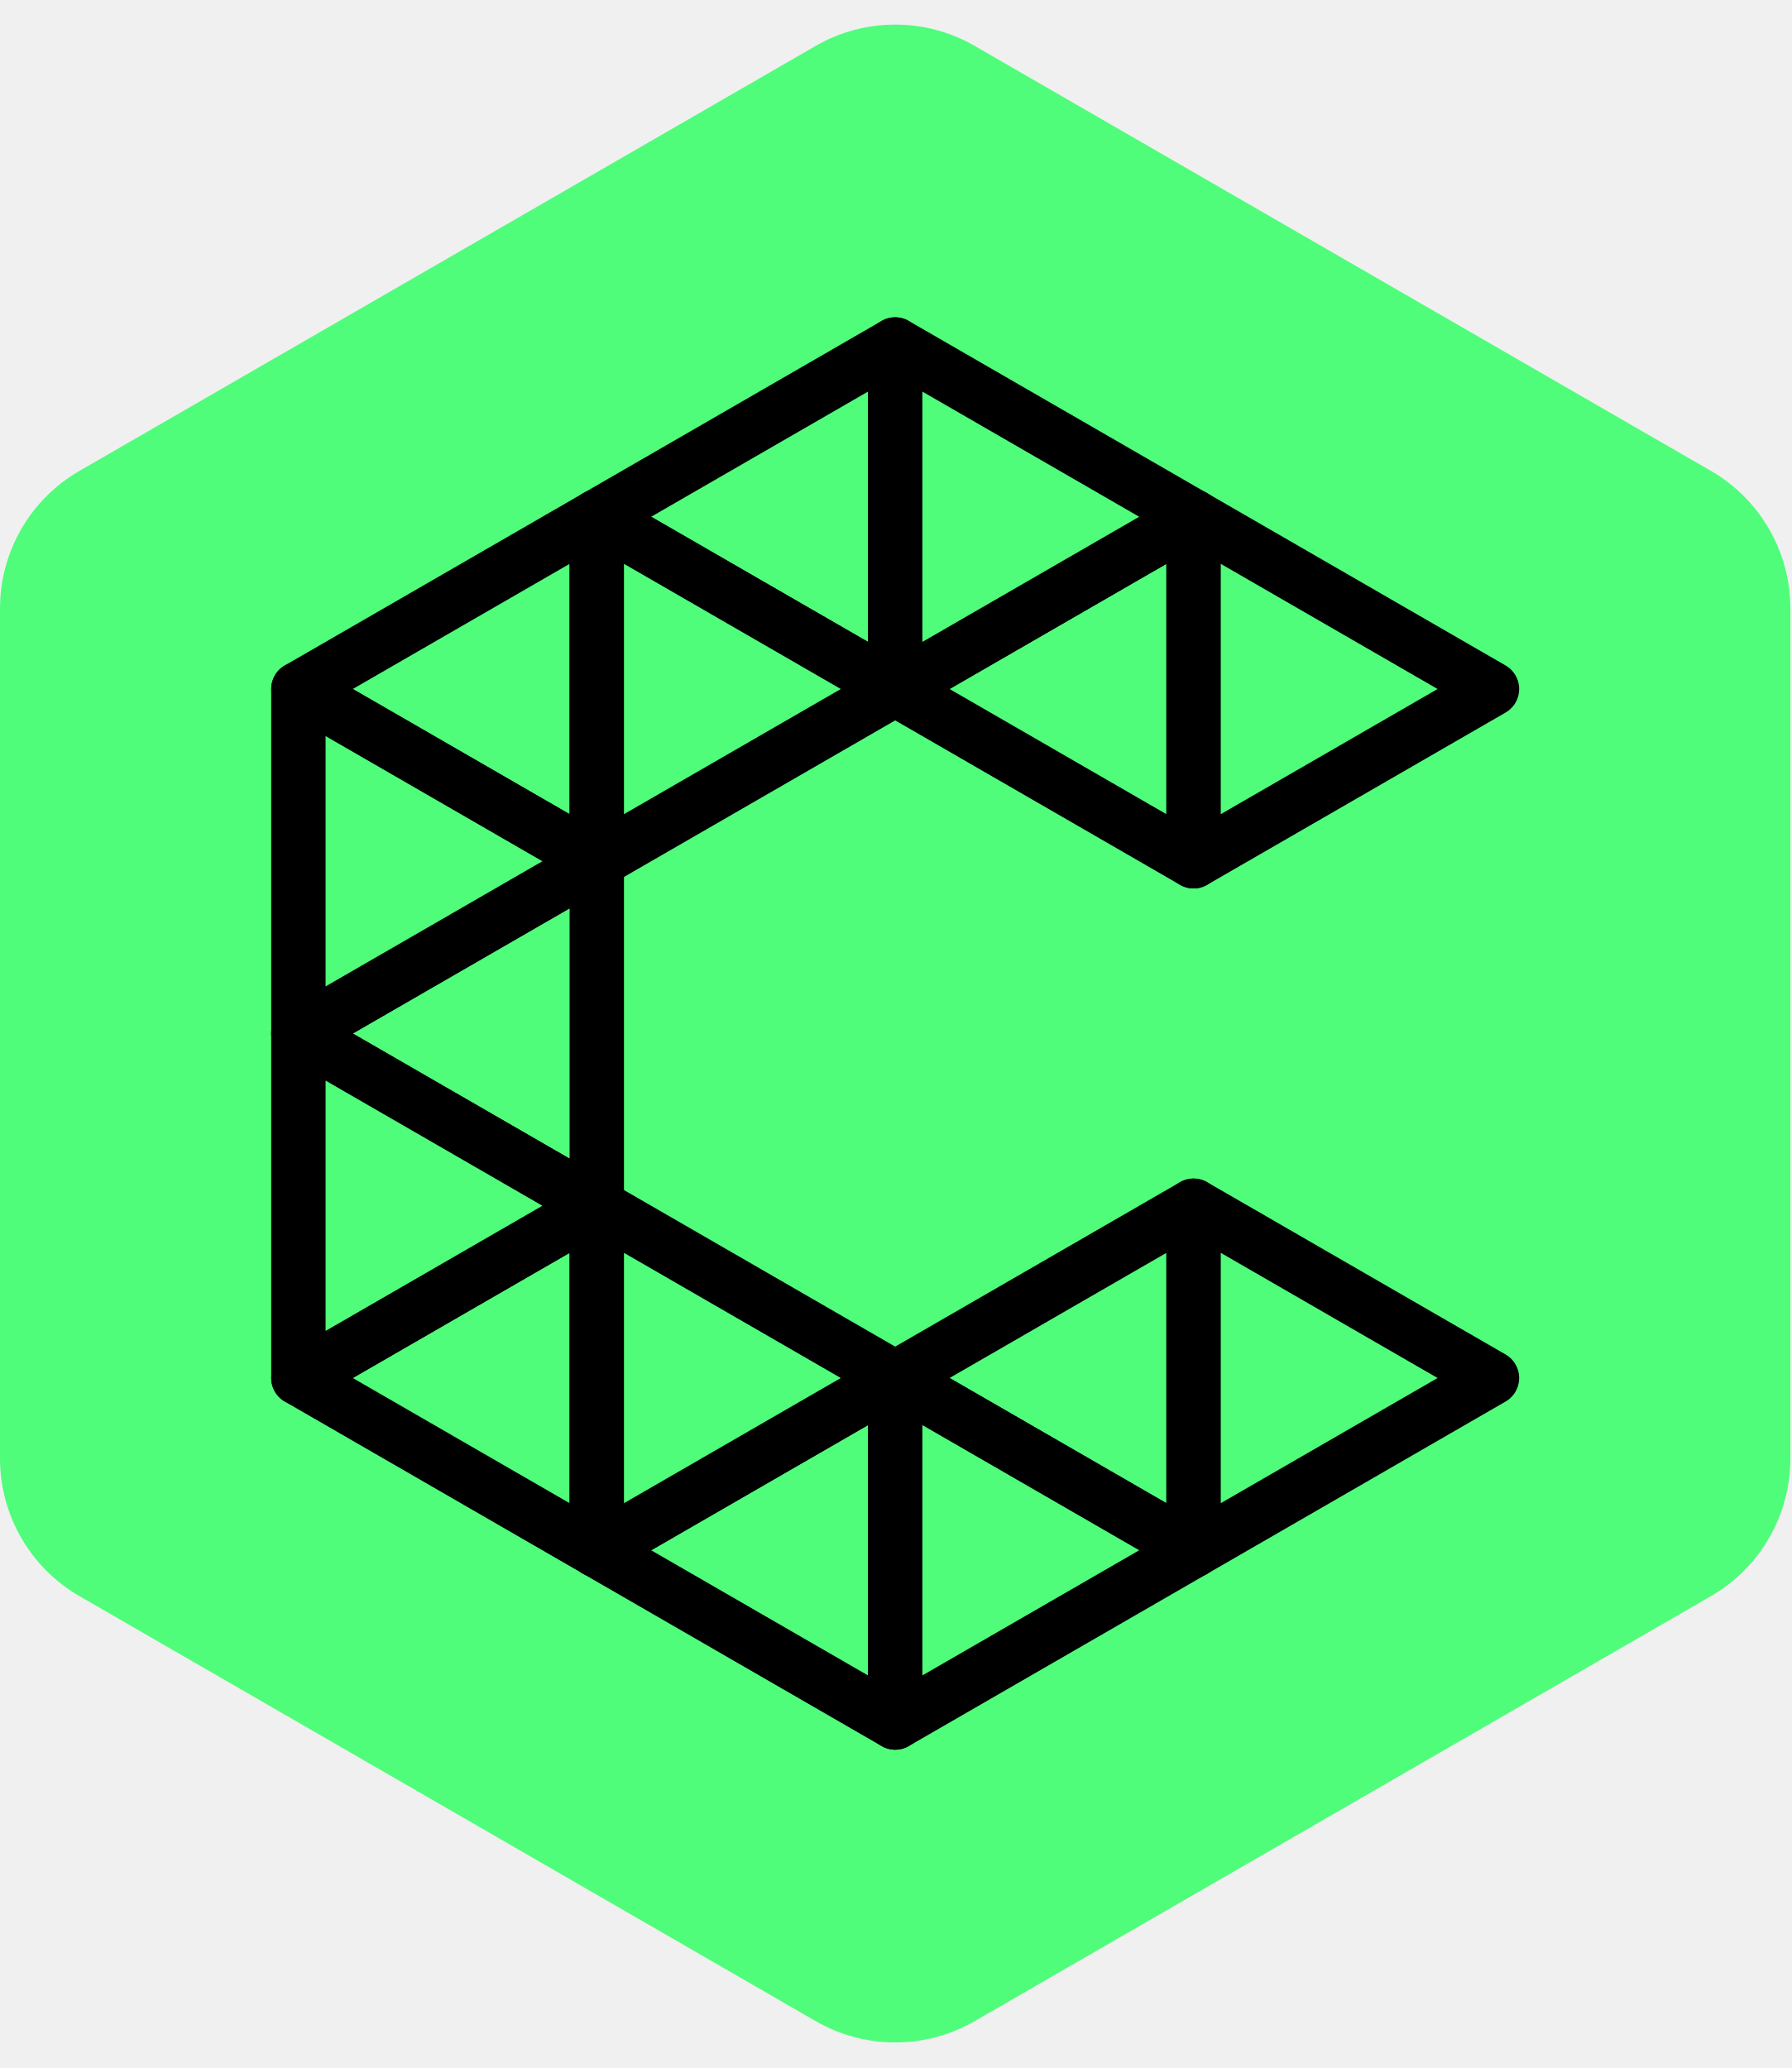
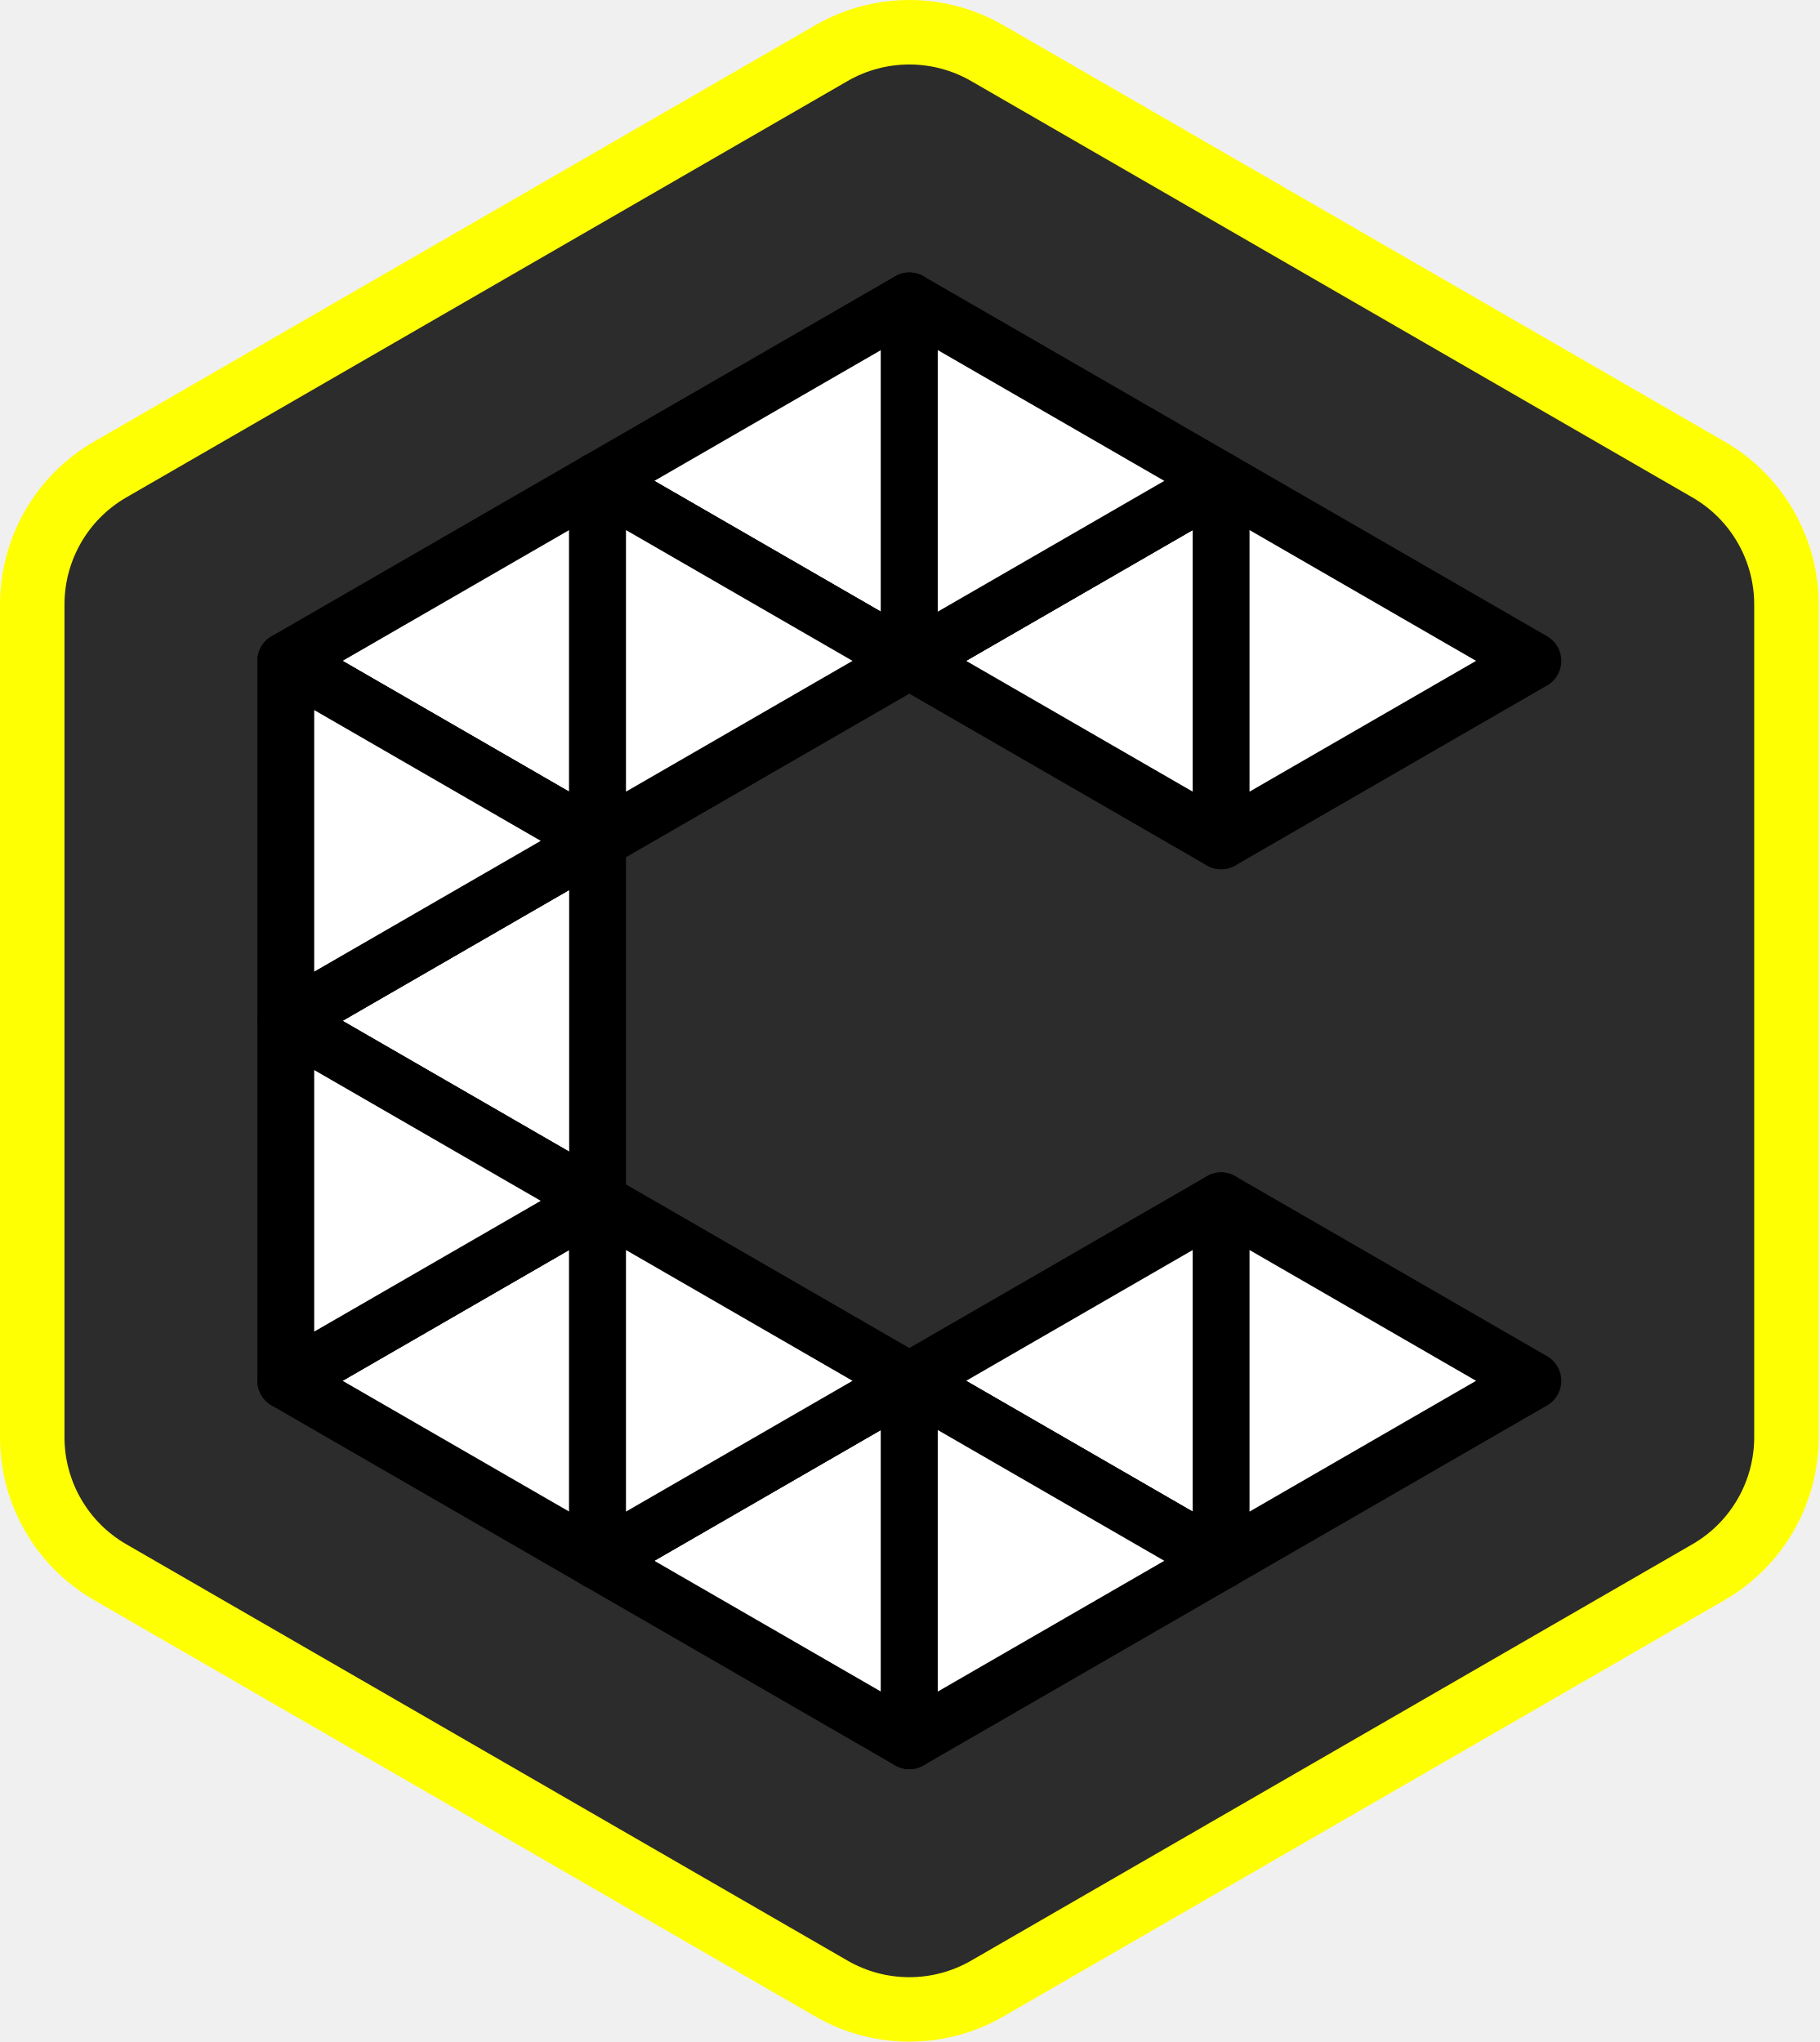
- <svg xmlns="http://www.w3.org/2000/svg" width="100%" height="100%" viewBox="0 0 614 709" version="1.1" xml:space="preserve" style="fill-rule:evenodd;clip-rule:evenodd;stroke-linecap:round;stroke-linejoin:round;stroke-miterlimit:1.5;">
-   <g transform="matrix(1,0,0,1,-306.8594,-2244.094)">
-     <path d="M306.859,2452.727C306.859,2433.255 317.247,2415.262 334.111,2405.526C392.326,2371.915 528.252,2293.439 586.468,2259.828C603.331,2250.092 624.107,2250.092 640.97,2259.828C699.186,2293.439 835.111,2371.915 893.327,2405.526C910.19,2415.262 920.578,2433.255 920.578,2452.727C920.578,2519.949 920.578,2676.902 920.578,2744.124C920.578,2763.595 910.19,2781.588 893.327,2791.324C835.111,2824.935 699.186,2903.412 640.97,2937.022C624.107,2946.758 603.331,2946.758 586.468,2937.022C528.252,2903.412 392.326,2824.935 334.111,2791.324C317.247,2781.588 306.859,2763.595 306.859,2744.124L306.859,2452.727Z" style="fill:rgb(79,253,122);" />
-     <g>
-       <path d="M613.719,2716.535L716.005,2657.48L716.005,2775.591L613.719,2716.535Z" style="fill:rgb(79,253,122);stroke:black;stroke-width:18.64px;" />
+ <svg xmlns="http://www.w3.org/2000/svg" width="100%" height="100%" viewBox="0 0 597 670" version="1.1" xml:space="preserve" style="fill-rule:evenodd;clip-rule:evenodd;stroke-linejoin:round;stroke-miterlimit:2;">
+   <g transform="matrix(1,0,0,1,-8.523022,-19.38523)">
+     <g transform="matrix(1,0,0,1,-306.8594,-2244.094)">
+       <g transform="matrix(0.937748,0,0,0.937748,38.20542,161.7581)">
+         <path d="M306.859,2452.727C306.859,2433.255 317.247,2415.262 334.111,2405.526C392.326,2371.915 528.252,2293.439 586.468,2259.828C603.331,2250.092 624.107,2250.092 640.97,2259.828C699.186,2293.439 835.111,2371.915 893.327,2405.526C910.19,2415.262 920.578,2433.255 920.578,2452.727L920.578,2744.124C920.578,2763.595 910.19,2781.588 893.327,2791.324C835.111,2824.935 699.186,2903.412 640.97,2937.022C624.107,2946.758 603.331,2946.758 586.468,2937.022C528.252,2903.412 392.326,2824.935 334.111,2791.324C317.247,2781.588 306.859,2763.595 306.859,2744.124L306.859,2452.727Z" style="fill:rgb(44,44,44);stroke:rgb(255,255,3);stroke-width:22.56px;" />
+       </g>
+     </g>
+     <g transform="matrix(1,0,0,1,-306.8594,-2244.094)">
+       <path d="M613.719,2716.535L716.005,2657.48L716.005,2775.591L613.719,2716.535Z" style="fill:white;stroke:black;stroke-width:18.64px;stroke-linecap:round;stroke-miterlimit:1.5;" />
      <g transform="matrix(1,0,0,1,-102.2865,-295.2756)">
-         <path d="M613.719,2716.535L716.005,2657.48L716.005,2775.591L613.719,2716.535Z" style="fill:rgb(79,253,122);stroke:black;stroke-width:18.64px;" />
+         <path d="M613.719,2716.535L716.005,2657.48L716.005,2775.591L613.719,2716.535Z" style="fill:white;stroke:black;stroke-width:18.64px;stroke-linecap:round;stroke-miterlimit:1.5;" />
      </g>
-       <g transform="matrix(1,0,0,1,-0,-236.2205)">
-         <path d="M613.719,2716.535L716.005,2657.48L716.005,2775.591L613.719,2716.535Z" style="fill:rgb(79,253,122);stroke:black;stroke-width:18.64px;" />
+       <g transform="matrix(1,0,0,1,0,-236.2205)">
+         <path d="M613.719,2716.535L716.005,2657.48L716.005,2775.591L613.719,2716.535Z" style="fill:white;stroke:black;stroke-width:18.64px;stroke-linecap:round;stroke-miterlimit:1.5;" />
      </g>
      <g transform="matrix(1,0,0,1,-102.2865,59.05512)">
-         <path d="M613.719,2716.535L716.005,2657.48L716.005,2775.591L613.719,2716.535Z" style="fill:rgb(79,253,122);stroke:black;stroke-width:18.64px;" />
+         <path d="M613.719,2716.535L716.005,2657.48L716.005,2775.591L613.719,2716.535Z" style="fill:white;stroke:black;stroke-width:18.64px;stroke-linecap:round;stroke-miterlimit:1.5;" />
      </g>
      <g transform="matrix(1,0,0,1,-204.5729,0)">
-         <path d="M613.719,2716.535L716.005,2657.48L716.005,2775.591L613.719,2716.535Z" style="fill:rgb(79,253,122);stroke:black;stroke-width:18.64px;" />
+         <path d="M613.719,2716.535L716.005,2657.48L716.005,2775.591L613.719,2716.535Z" style="fill:white;stroke:black;stroke-width:18.64px;stroke-linecap:round;stroke-miterlimit:1.5;" />
      </g>
      <g transform="matrix(1,0,0,1,-204.5729,-118.1102)">
-         <path d="M613.719,2716.535L716.005,2657.48L716.005,2775.591L613.719,2716.535Z" style="fill:rgb(79,253,122);stroke:black;stroke-width:18.64px;" />
+         <path d="M613.719,2716.535L716.005,2657.48L716.005,2775.591L613.719,2716.535Z" style="fill:white;stroke:black;stroke-width:18.64px;stroke-linecap:round;stroke-miterlimit:1.5;" />
      </g>
      <g transform="matrix(1,0,0,1,-204.5729,-236.2205)">
-         <path d="M613.719,2716.535L716.005,2657.48L716.005,2775.591L613.719,2716.535Z" style="fill:rgb(79,253,122);stroke:black;stroke-width:18.64px;" />
+         <path d="M613.719,2716.535L716.005,2657.48L716.005,2775.591L613.719,2716.535Z" style="fill:white;stroke:black;stroke-width:18.64px;stroke-linecap:round;stroke-miterlimit:1.5;" />
      </g>
-       <path d="M818.292,2716.535L716.005,2775.591L716.005,2657.48L818.292,2716.535Z" style="fill:rgb(79,253,122);stroke:black;stroke-width:18.64px;" />
+       <path d="M818.292,2716.535L716.005,2775.591L716.005,2657.48L818.292,2716.535Z" style="fill:white;stroke:black;stroke-width:18.64px;stroke-linecap:round;stroke-miterlimit:1.5;" />
      <g transform="matrix(1,0,0,1,-102.2865,-295.2756)">
-         <path d="M818.292,2716.535L716.005,2775.591L716.005,2657.48L818.292,2716.535Z" style="fill:rgb(79,253,122);stroke:black;stroke-width:18.64px;" />
+         <path d="M818.292,2716.535L716.005,2775.591L716.005,2657.48L818.292,2716.535Z" style="fill:white;stroke:black;stroke-width:18.64px;stroke-linecap:round;stroke-miterlimit:1.5;" />
      </g>
-       <g transform="matrix(1,0,0,1,-0,-236.2205)">
-         <path d="M818.292,2716.535L716.005,2775.591L716.005,2657.48L818.292,2716.535Z" style="fill:rgb(79,253,122);stroke:black;stroke-width:18.64px;" />
+       <g transform="matrix(1,0,0,1,0,-236.2205)">
+         <path d="M818.292,2716.535L716.005,2775.591L716.005,2657.48L818.292,2716.535Z" style="fill:white;stroke:black;stroke-width:18.64px;stroke-linecap:round;stroke-miterlimit:1.5;" />
      </g>
      <g transform="matrix(1,0,0,1,-102.2865,59.05512)">
-         <path d="M818.292,2716.535L716.005,2775.591L716.005,2657.48L818.292,2716.535Z" style="fill:rgb(79,253,122);stroke:black;stroke-width:18.64px;" />
+         <path d="M818.292,2716.535L716.005,2775.591L716.005,2657.48L818.292,2716.535Z" style="fill:white;stroke:black;stroke-width:18.64px;stroke-linecap:round;stroke-miterlimit:1.5;" />
      </g>
      <g transform="matrix(1,0,0,1,-204.5729,0)">
-         <path d="M818.292,2716.535L716.005,2775.591L716.005,2657.48L818.292,2716.535Z" style="fill:rgb(79,253,122);stroke:black;stroke-width:18.64px;" />
+         <path d="M818.292,2716.535L716.005,2775.591L716.005,2657.48L818.292,2716.535Z" style="fill:white;stroke:black;stroke-width:18.64px;stroke-linecap:round;stroke-miterlimit:1.5;" />
      </g>
      <g transform="matrix(1,0,0,1,-306.8594,-59.05512)">
-         <path d="M818.292,2716.535L716.005,2775.591L716.005,2657.48L818.292,2716.535Z" style="fill:rgb(79,253,122);stroke:black;stroke-width:18.64px;" />
+         <path d="M818.292,2716.535L716.005,2775.591L716.005,2657.48L818.292,2716.535Z" style="fill:white;stroke:black;stroke-width:18.64px;stroke-linecap:round;stroke-miterlimit:1.5;" />
      </g>
      <g transform="matrix(1,0,0,1,-306.8594,-177.1654)">
-         <path d="M818.292,2716.535L716.005,2775.591L716.005,2657.48L818.292,2716.535Z" style="fill:rgb(79,253,122);stroke:black;stroke-width:18.64px;" />
+         <path d="M818.292,2716.535L716.005,2775.591L716.005,2657.48L818.292,2716.535Z" style="fill:white;stroke:black;stroke-width:18.64px;stroke-linecap:round;stroke-miterlimit:1.5;" />
      </g>
      <g transform="matrix(1,0,0,1,-204.5729,-236.2205)">
-         <path d="M818.292,2716.535L716.005,2775.591L716.005,2657.48L818.292,2716.535Z" style="fill:rgb(79,253,122);stroke:black;stroke-width:18.64px;" />
+         <path d="M818.292,2716.535L716.005,2775.591L716.005,2657.48L818.292,2716.535Z" style="fill:white;stroke:black;stroke-width:18.64px;stroke-linecap:round;stroke-miterlimit:1.5;" />
      </g>
    </g>
  </g>
</svg>
